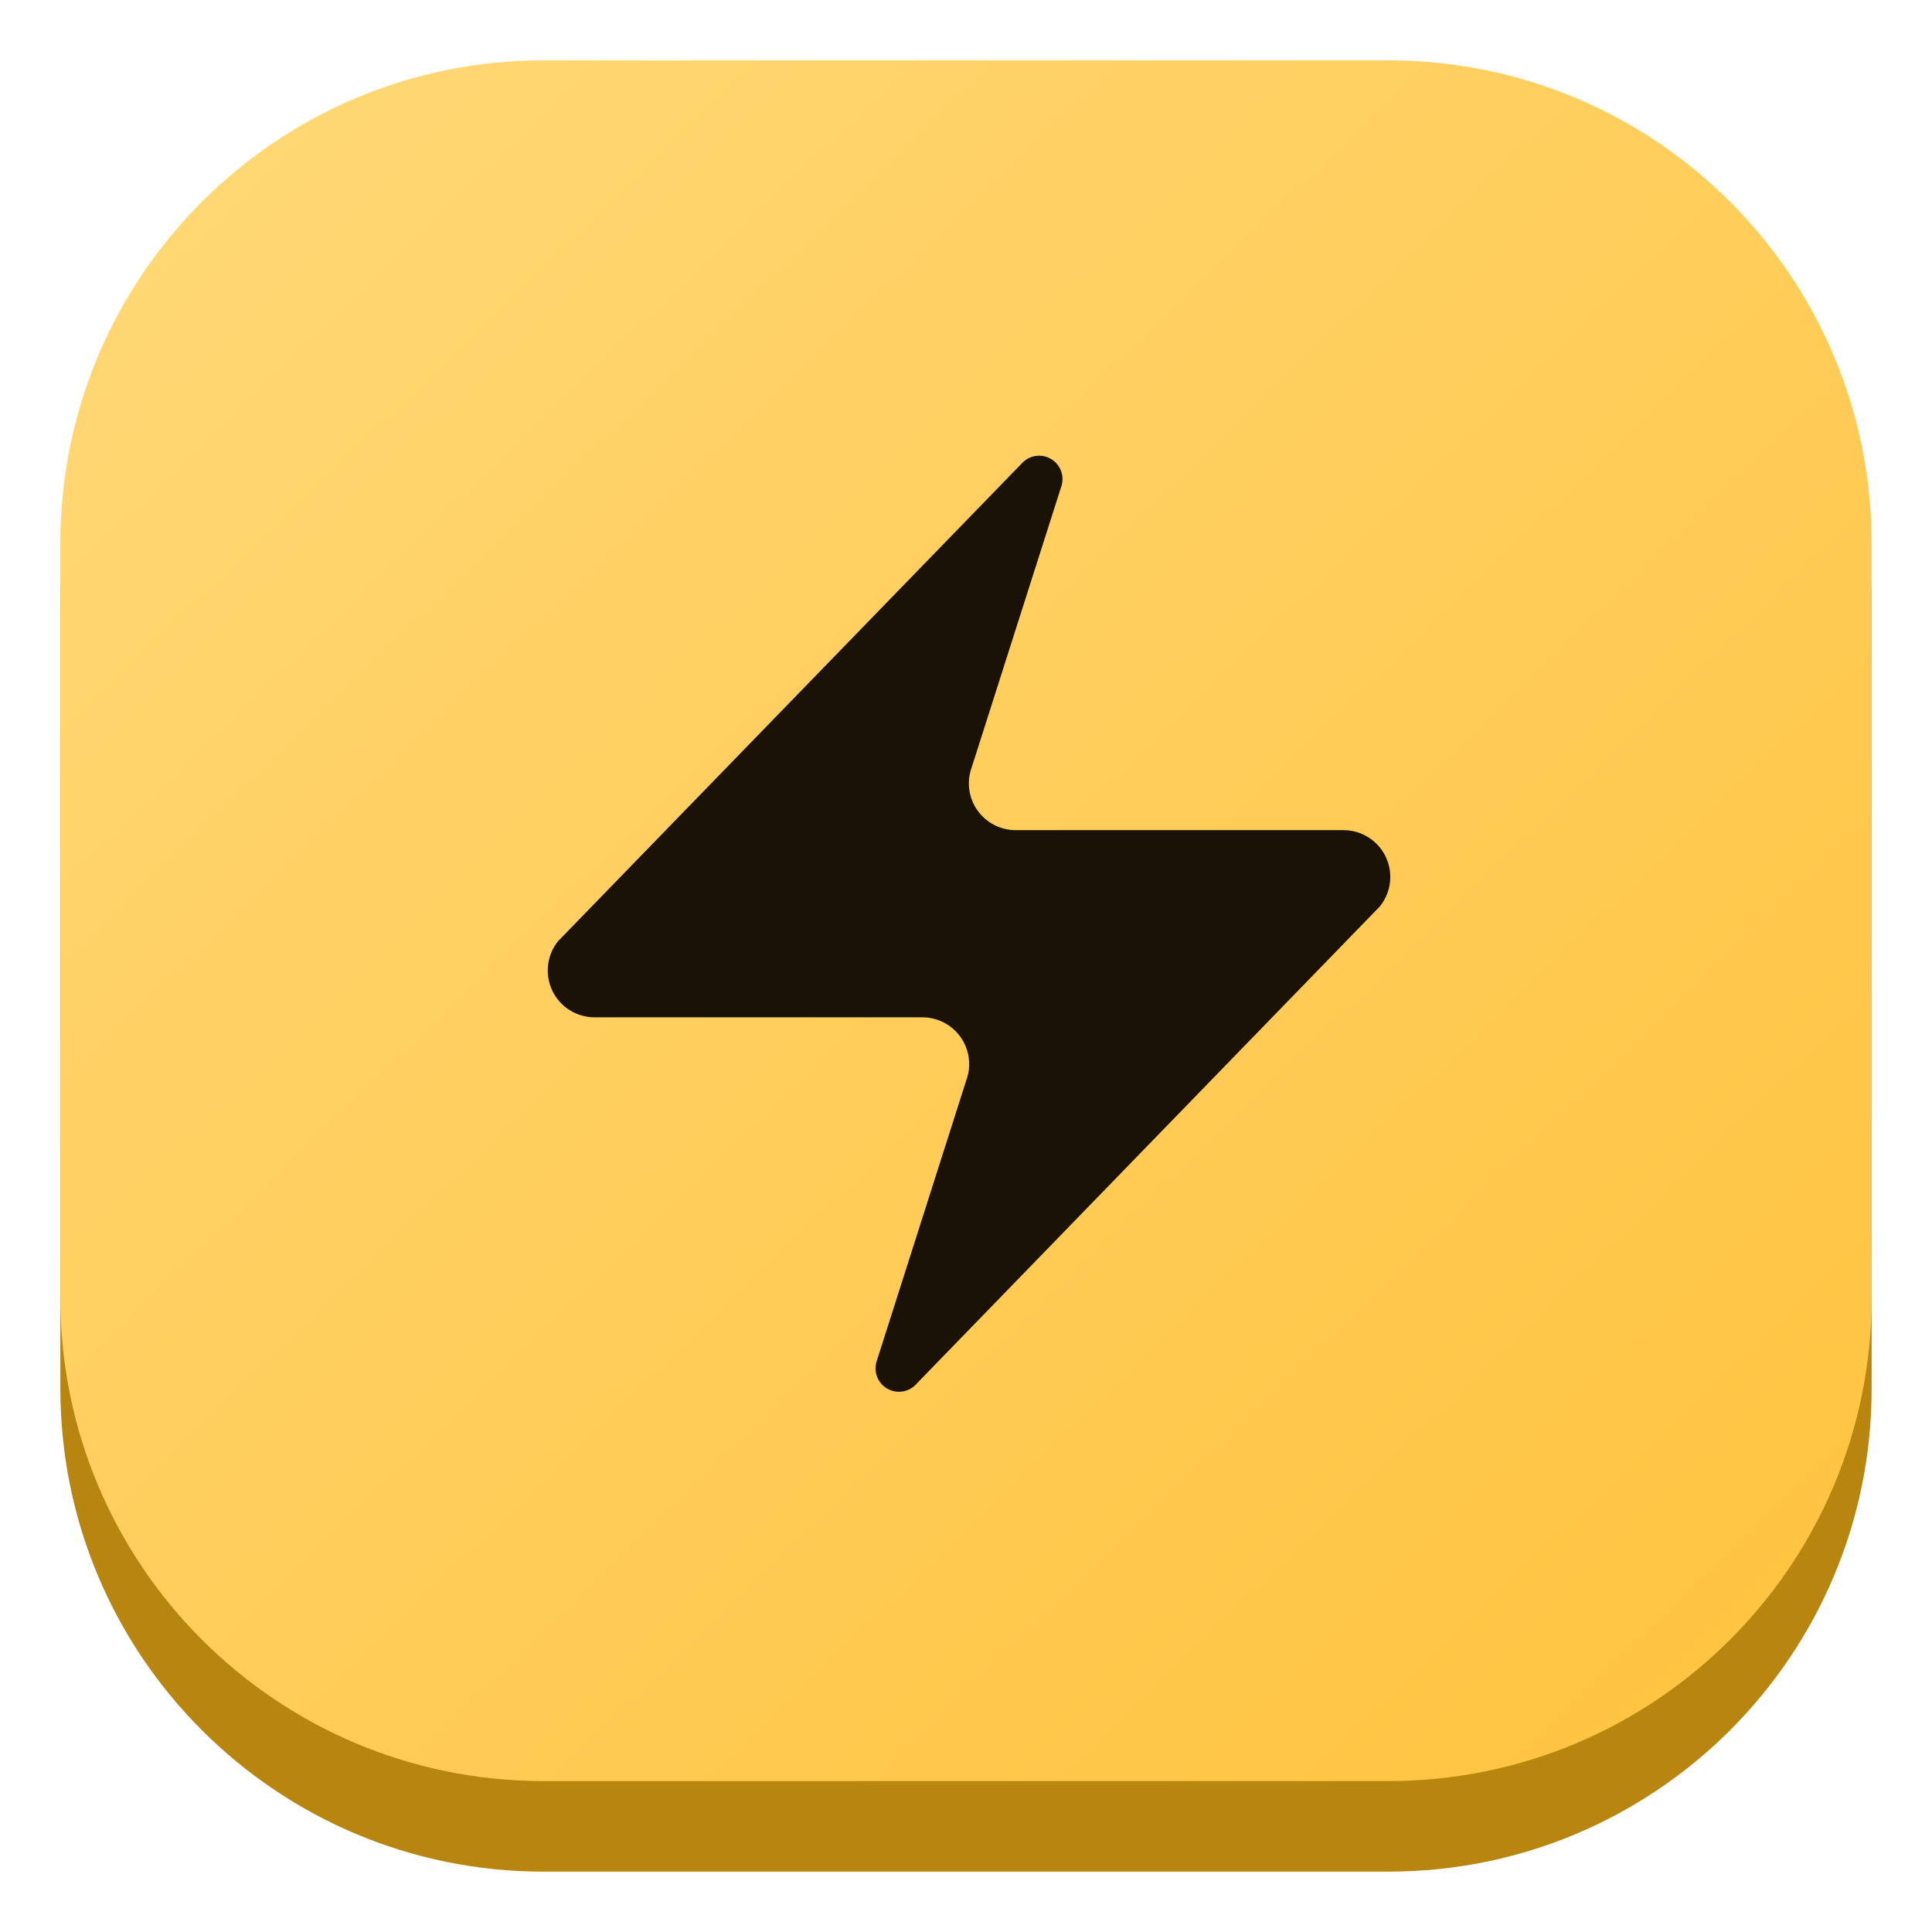
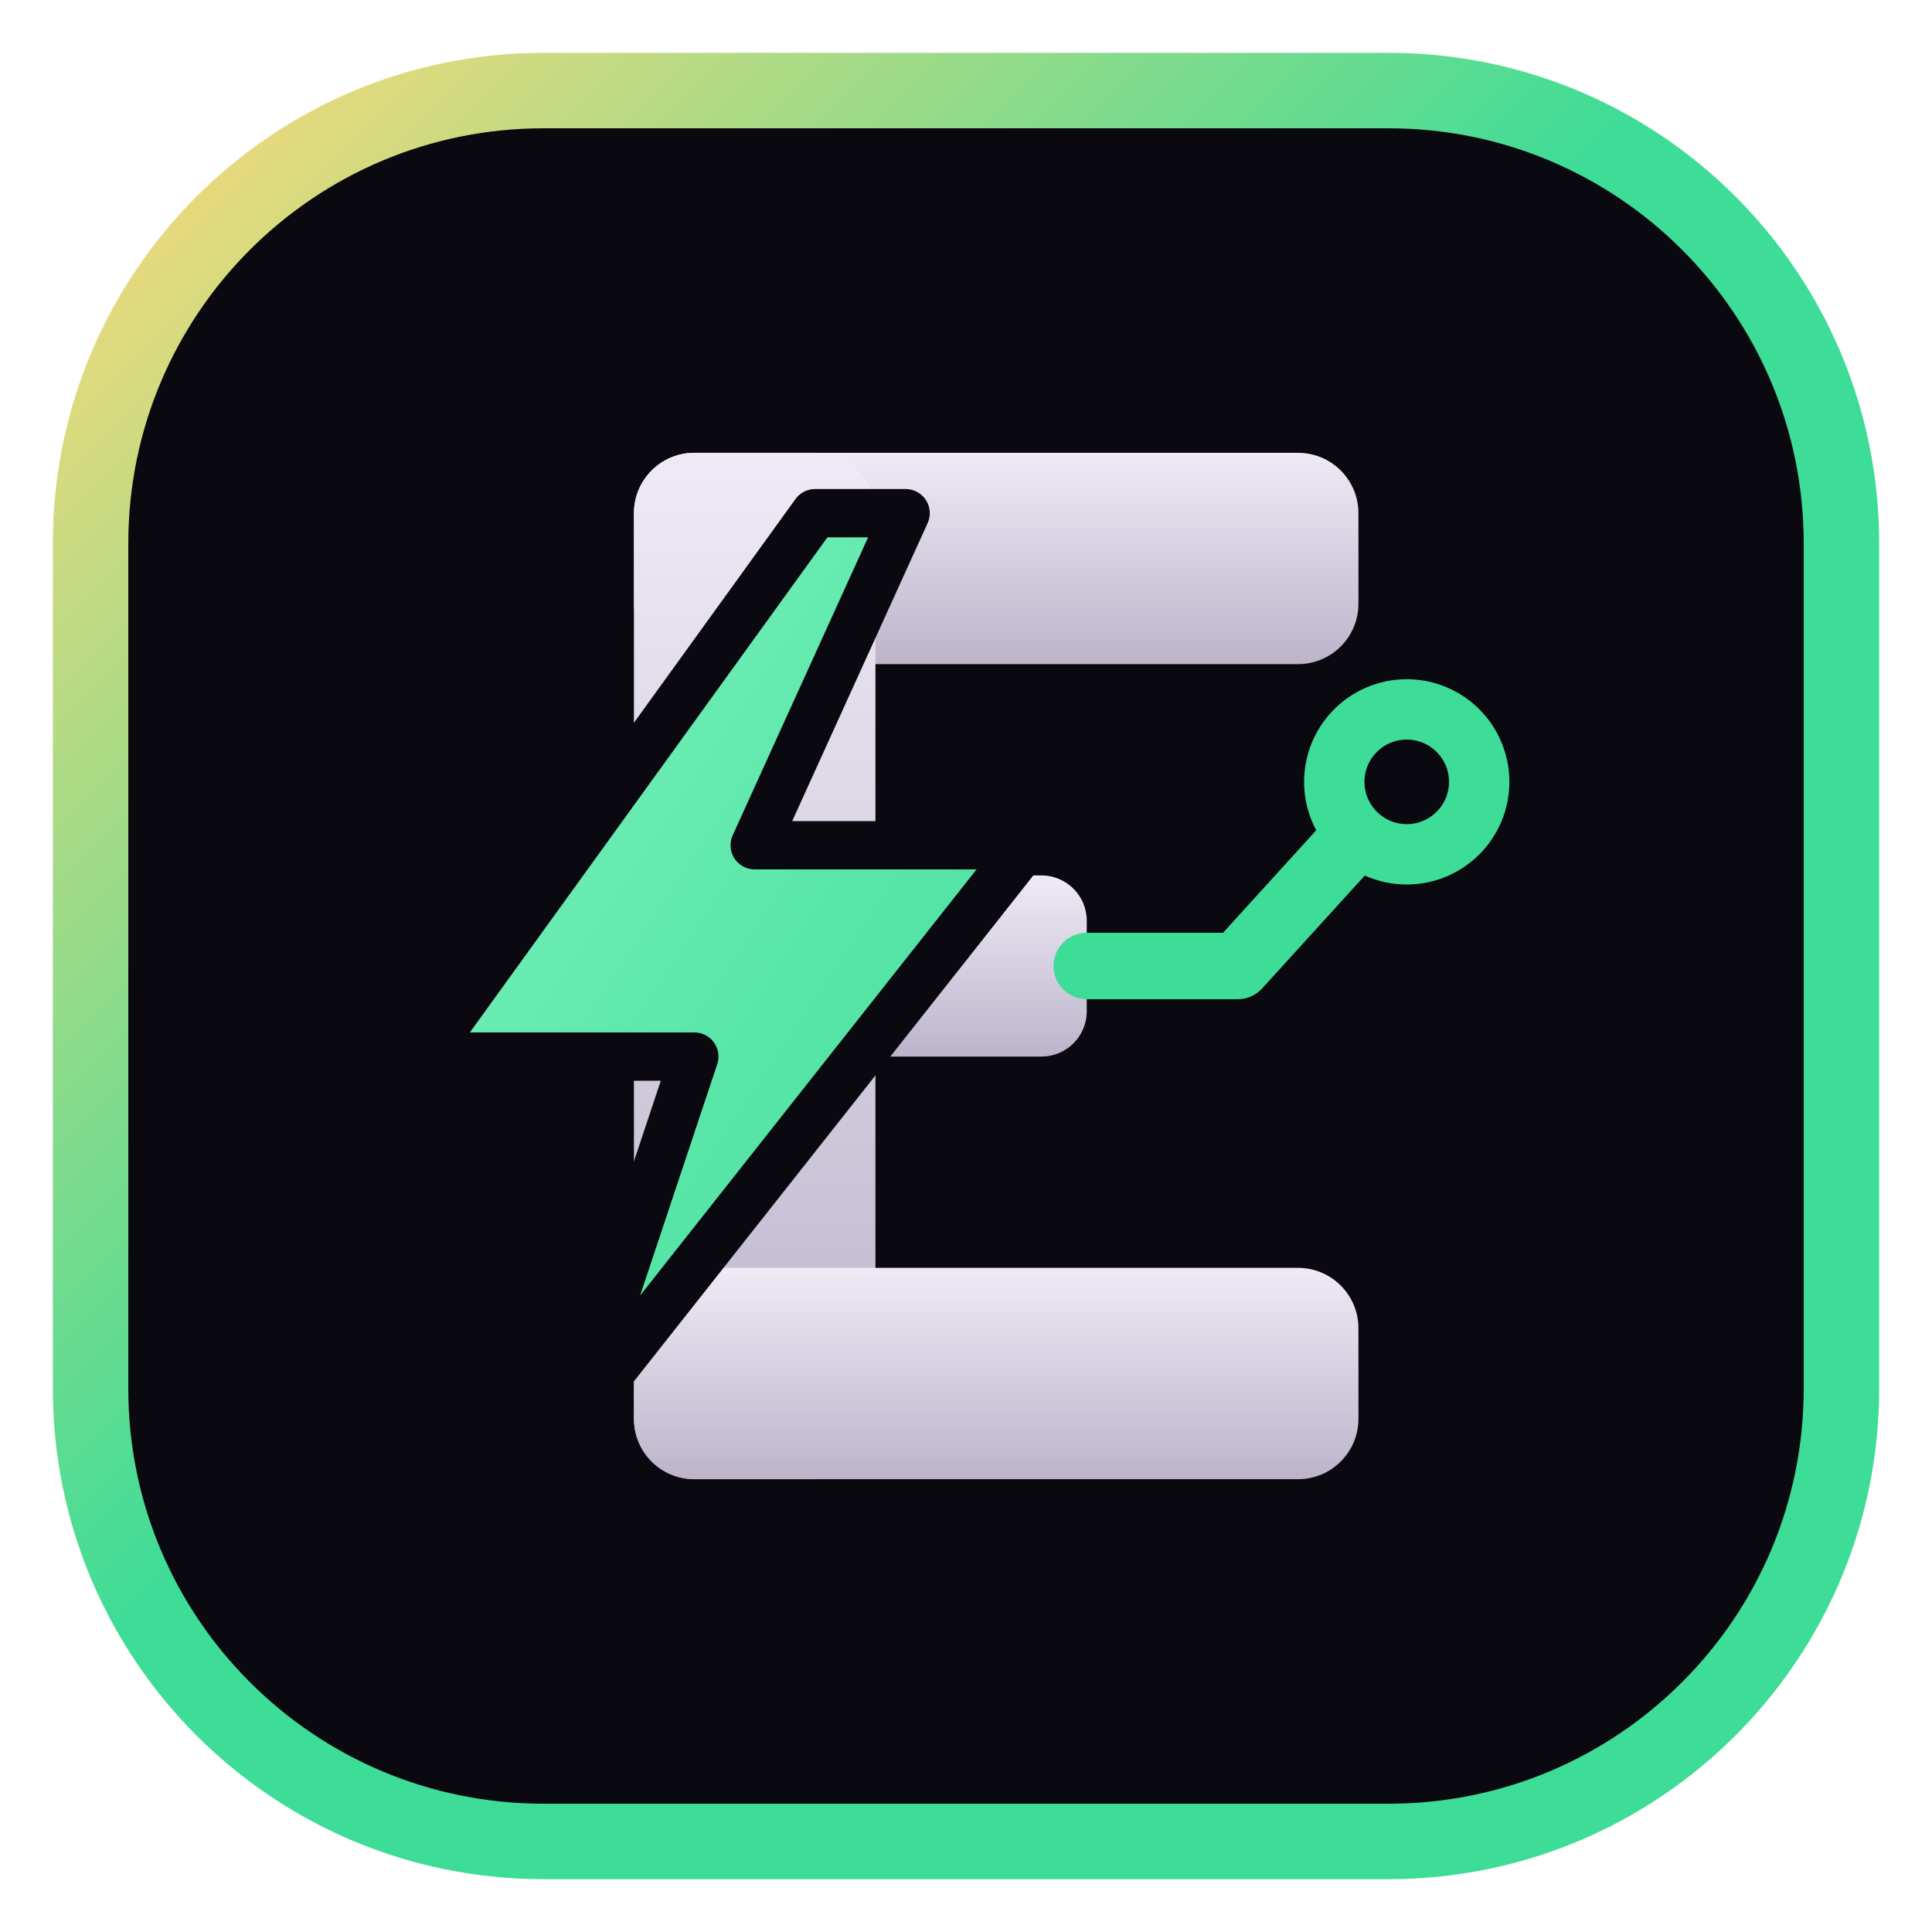
<svg xmlns="http://www.w3.org/2000/svg" width="64" height="64" viewBox="0 0 64 64">
  <defs>
-     <linearGradient id="oro" x1="0" y1="0" x2="1" y2="1">
+     <linearGradient id="b" x1="0" y1="0" x2="1" y2="1">
      <stop offset="0" stop-color="#ffd978" />
-       <stop offset="1" stop-color="#ffc23d" />
+       <stop offset="0.45" stop-color="#3ddc97" />
+       <stop offset="1" stop-color="#3ddc97" />
+     </linearGradient>
+     <linearGradient id="l" x1="0" y1="0" x2="0" y2="1">
+       <stop offset="0" stop-color="#efeaf5" />
+       <stop offset="1" stop-color="#bdb4cb" />
+     </linearGradient>
+     <linearGradient id="r" x1="0" y1="0" x2="1" y2="1">
+       <stop offset="0" stop-color="#7ef3be" />
+       <stop offset="1" stop-color="#3ddc97" />
    </linearGradient>
  </defs>
-   <rect x="2" y="4" width="60" height="58" rx="16" fill="#b8860f" />
-   <rect x="2" y="2" width="60" height="57" rx="16" fill="url(#oro)" />
-   <g transform="translate(13.5 12) scale(1.55)">
-     <path fill="#1a1206" d="M4 14a1 1 0 0 1-.78-1.63l9.9-10.2a.5.5 0 0 1 .86.46l-1.92 6.02A1 1 0 0 0 13 10h7a1 1 0 0 1 .78 1.63l-9.9 10.2a.5.5 0 0 1-.86-.46l1.92-6.02A1 1 0 0 0 11 14z" />
+   <rect x="3" y="3" width="58" height="58" rx="15" fill="#0a0910" stroke="url(#b)" stroke-width="2.5" />
+   <g fill="url(#l)">
+     <rect x="21" y="15" width="24" height="7" rx="2" />
+     <rect x="21" y="15" width="8" height="34" rx="2" />
+     <rect x="21" y="42" width="24" height="7" rx="2" />
+     <rect x="27" y="29" width="9" height="6" rx="1.5" />
  </g>
+   <path d="M36 32H41L45 27.6" fill="none" stroke="#3ddc97" stroke-width="2.2" stroke-linecap="round" stroke-linejoin="round" />
+   <circle cx="46.6" cy="25.9" r="2.4" fill="#0a0910" stroke="#3ddc97" stroke-width="2" />
+   <path d="M27 17 14 35h9l-4 12 15-19h-9l5-11z" fill="url(#r)" stroke="#0a0910" stroke-width="1.6" stroke-linejoin="round" />
</svg>
